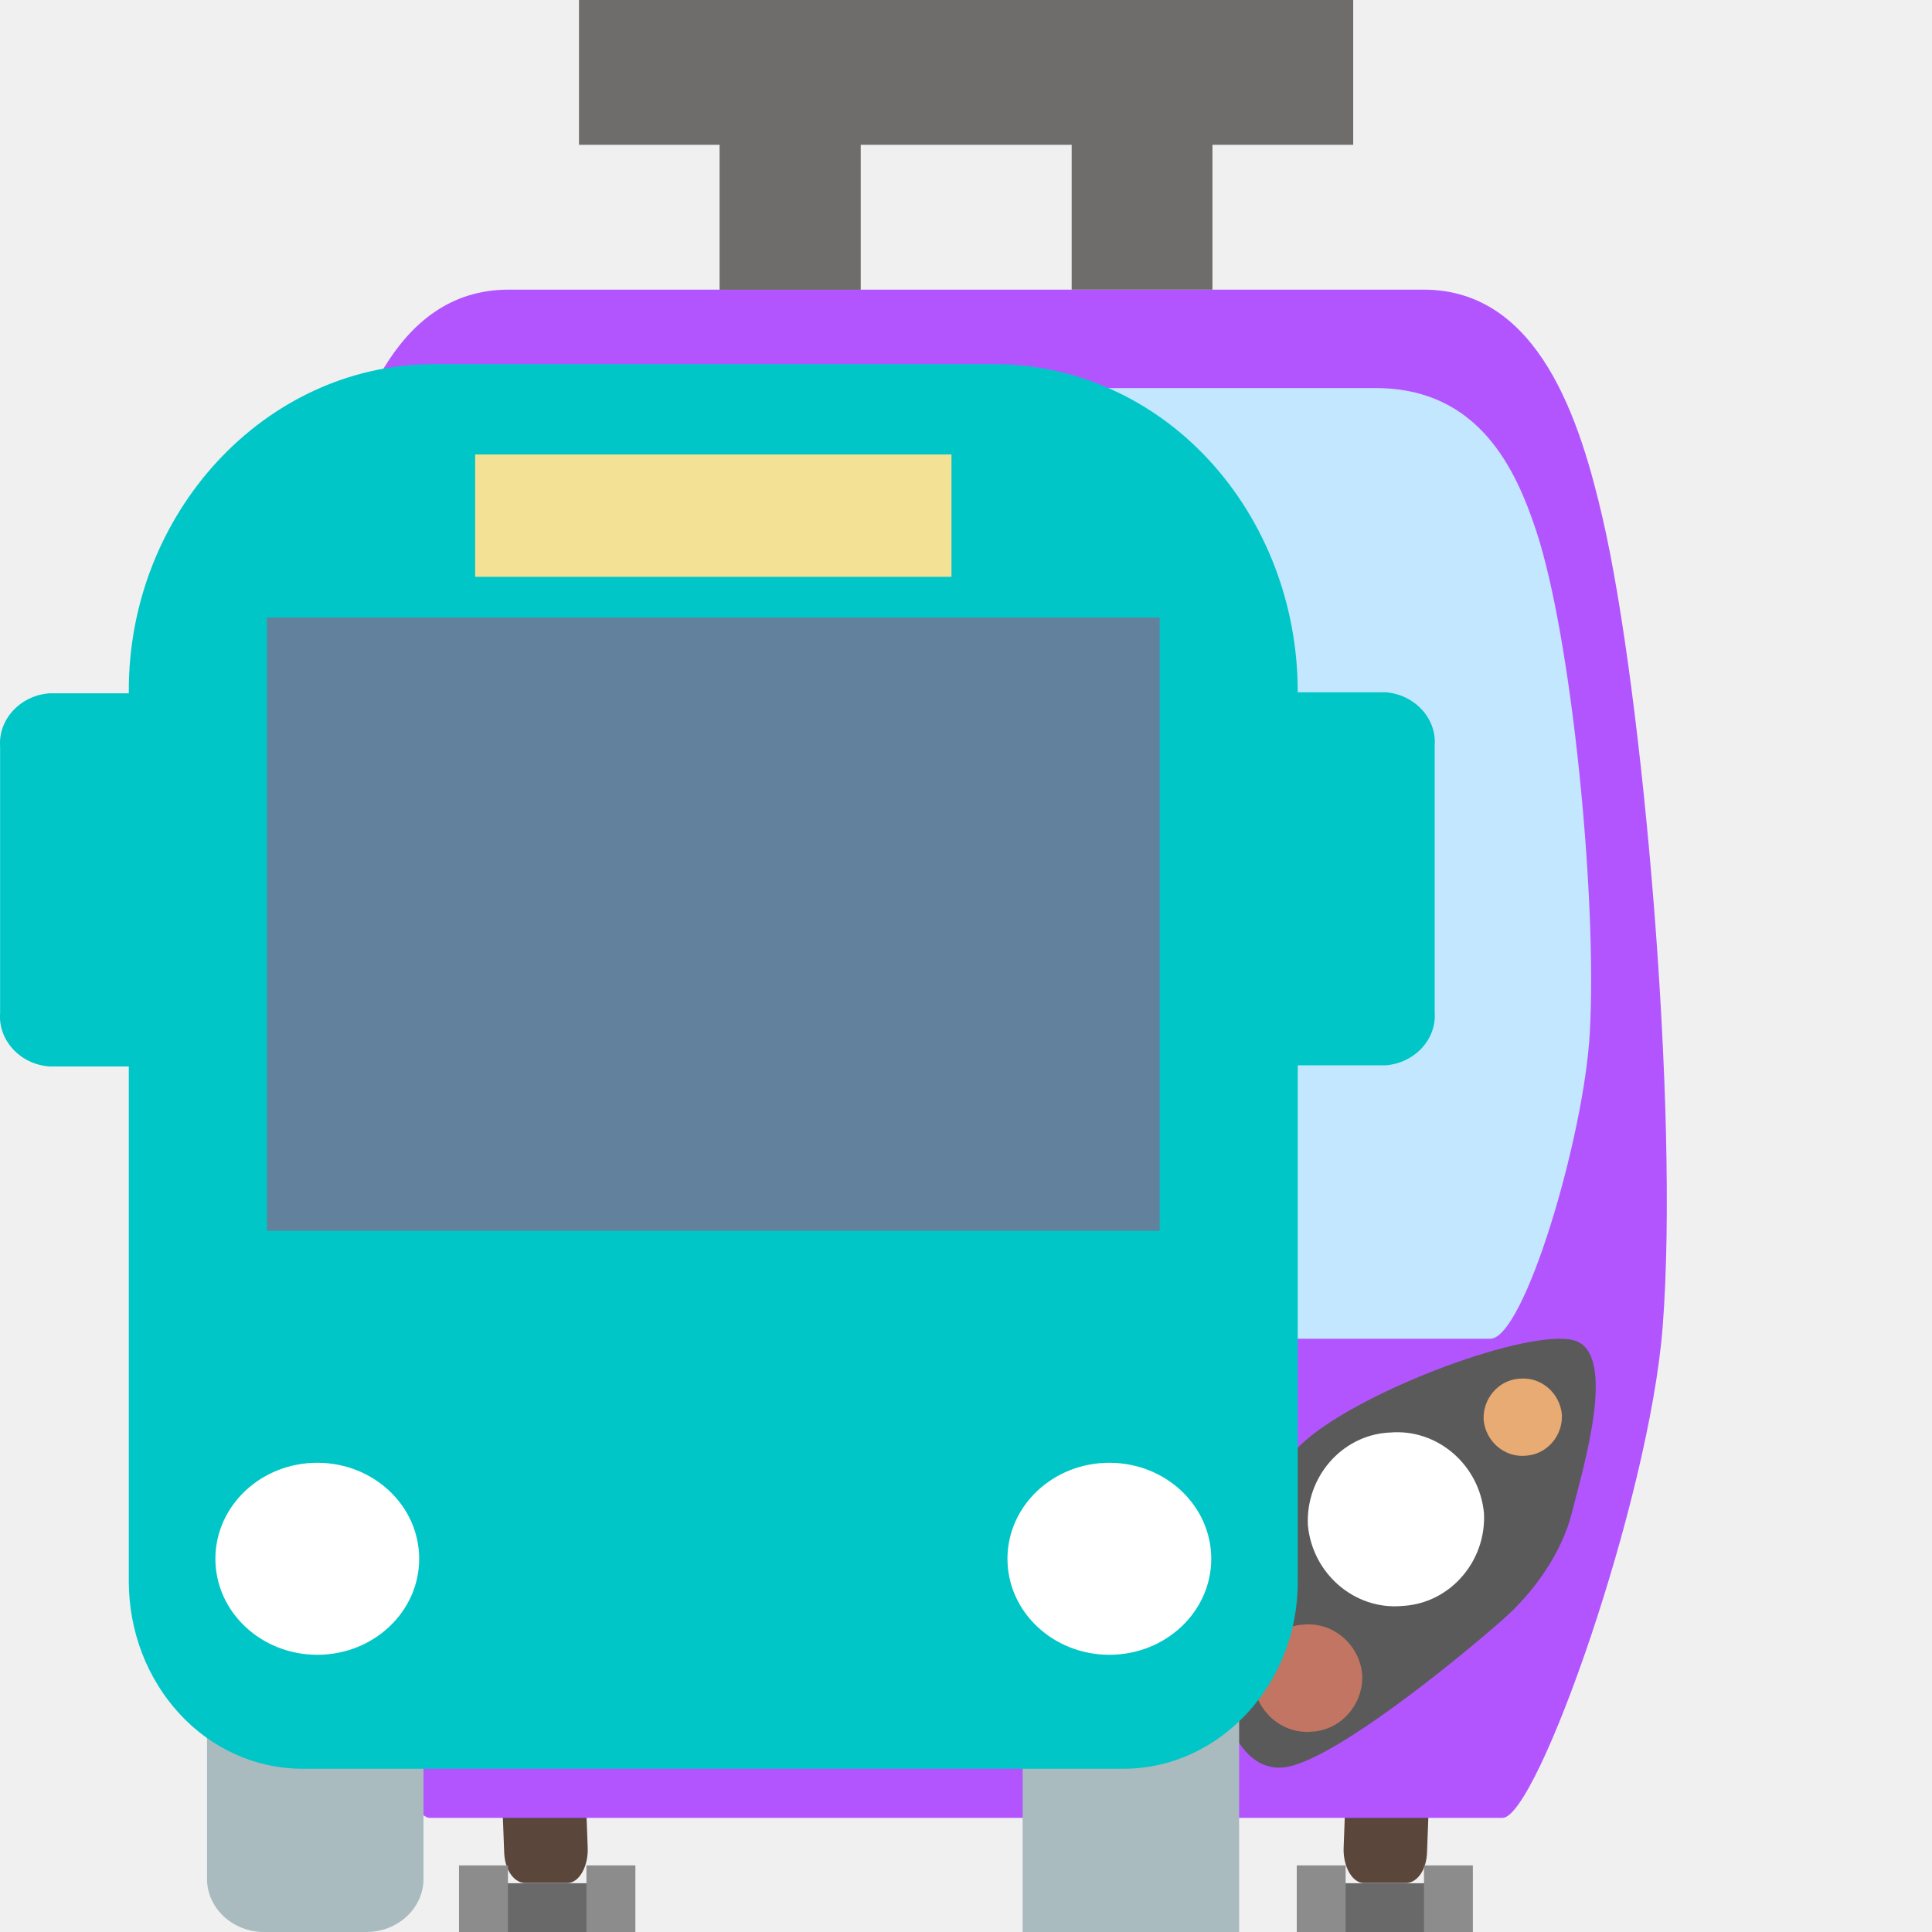
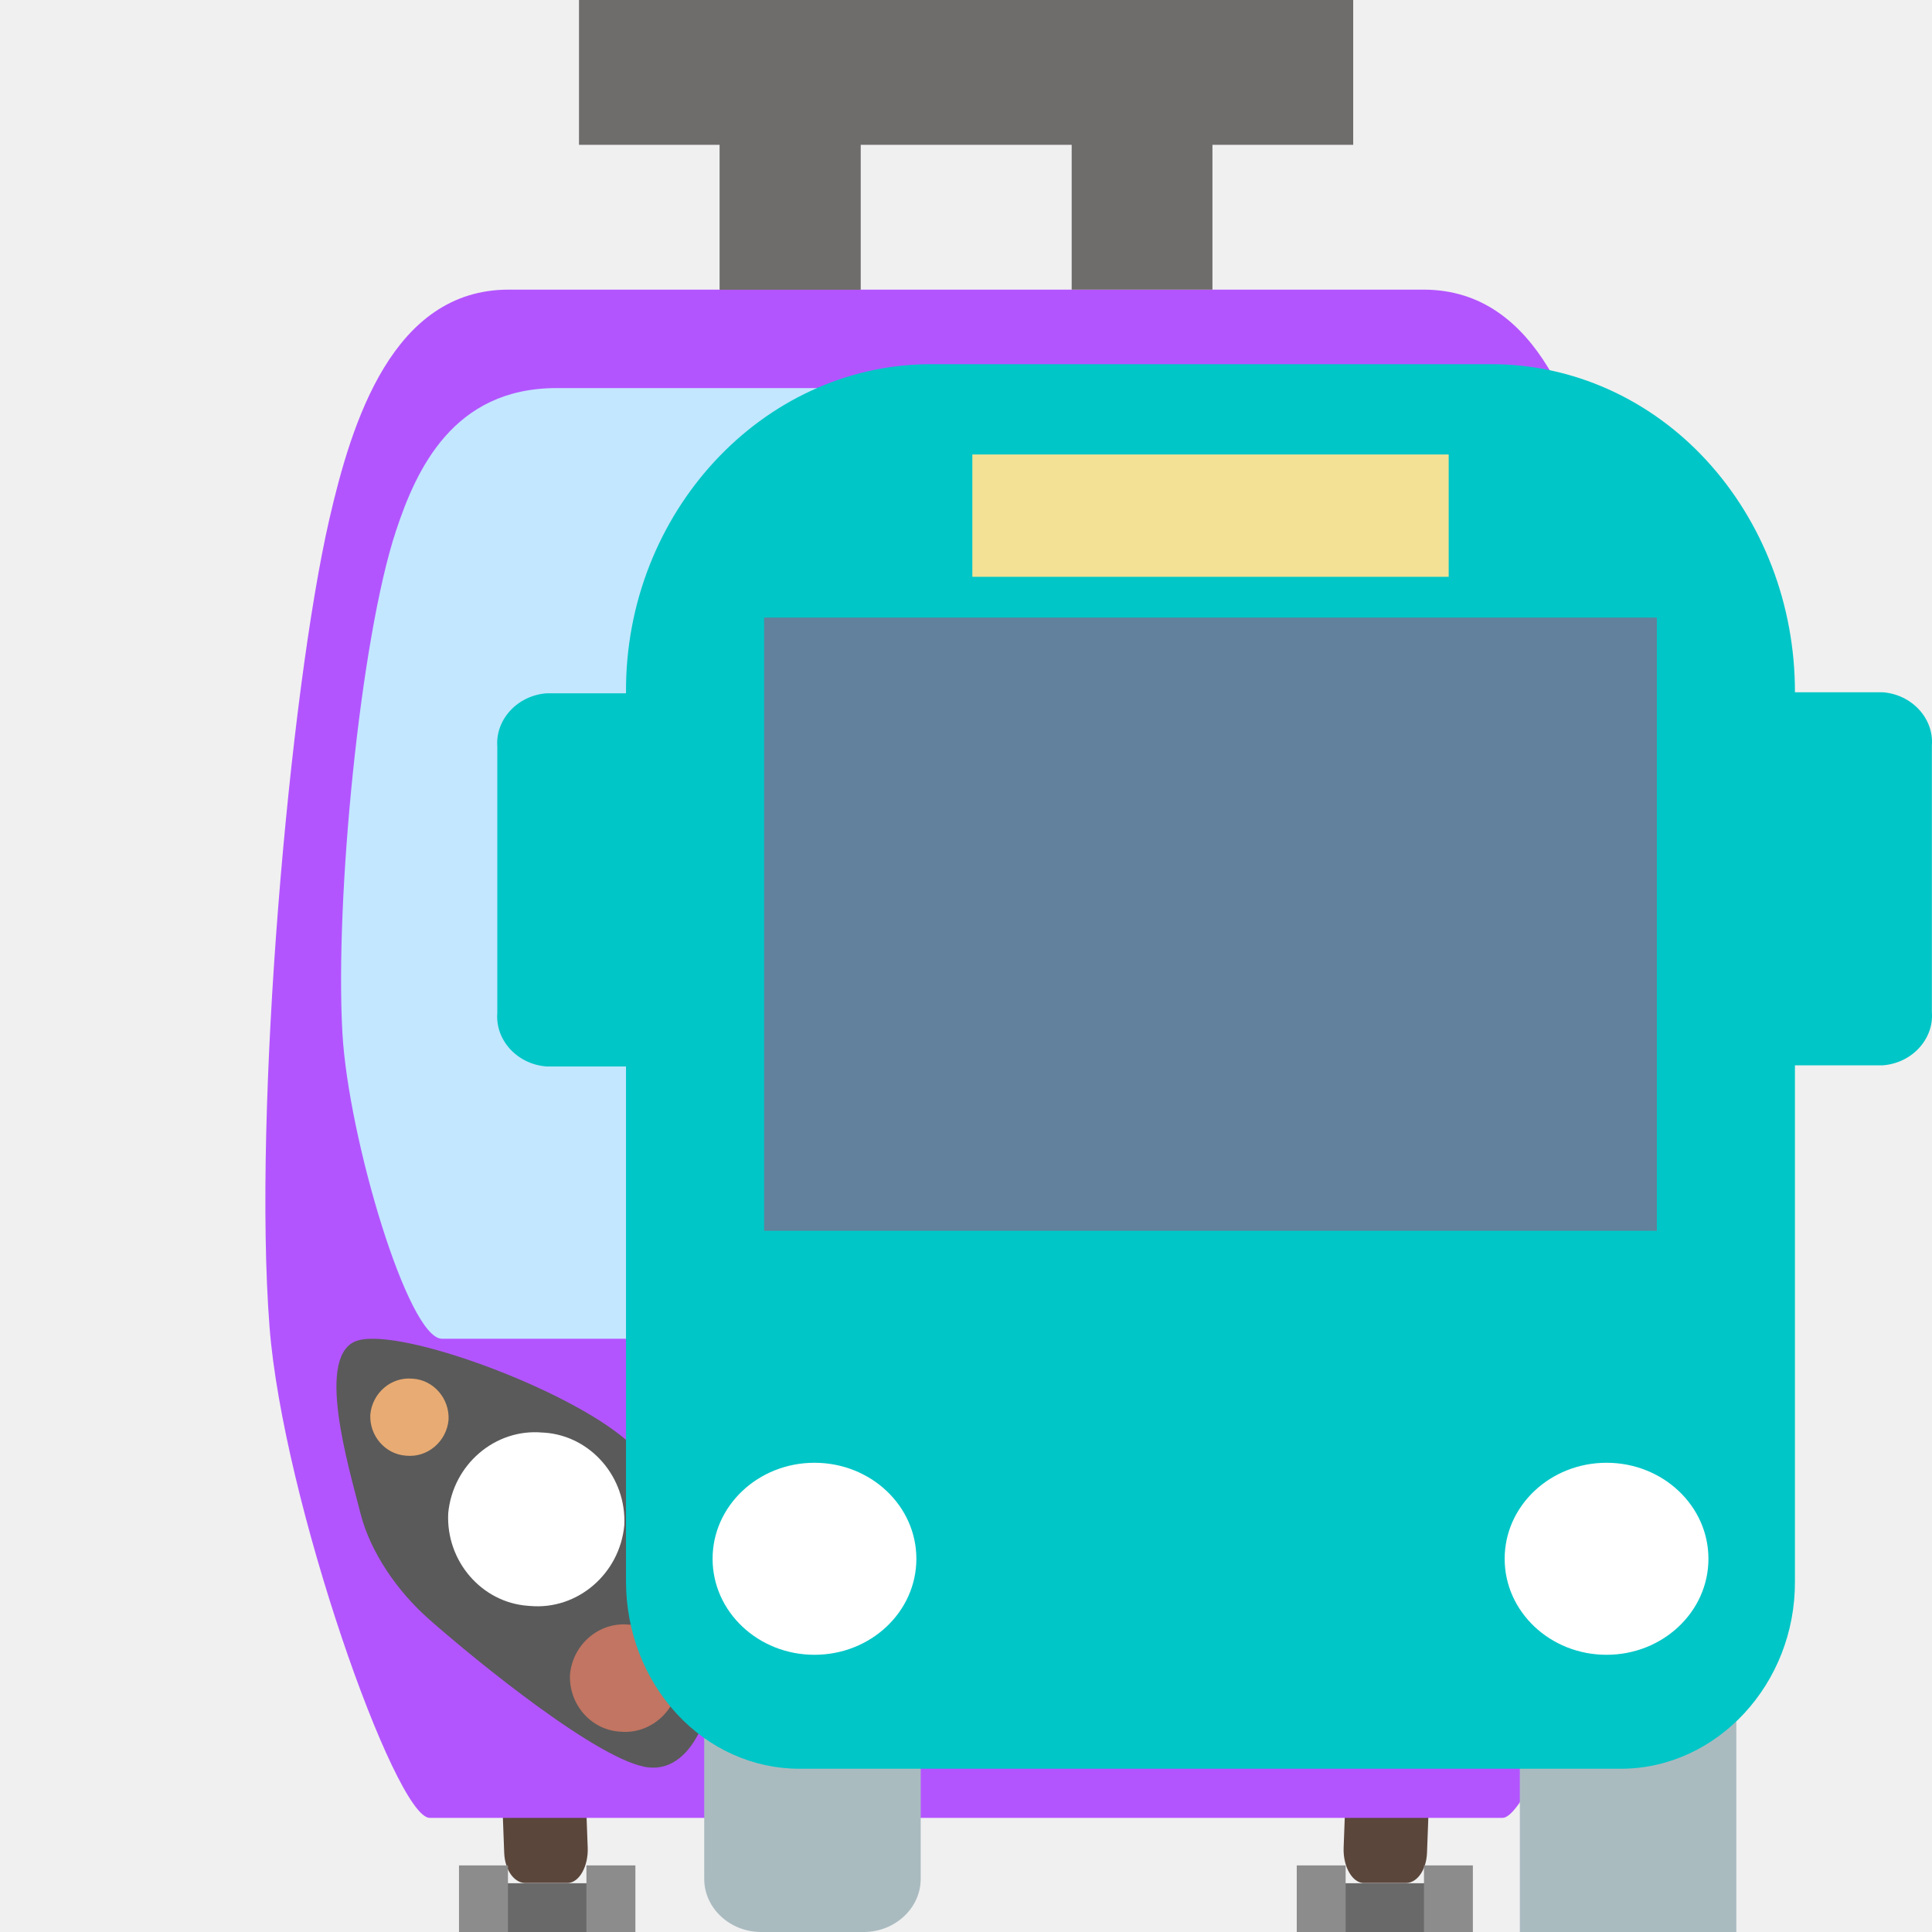
<svg xmlns="http://www.w3.org/2000/svg" width="100%" height="100%" viewBox="0 0 32 32" version="1.1" xml:space="preserve" style="fill-rule:evenodd;clip-rule:evenodd;stroke-linejoin:round;stroke-miterlimit:2;">
  <g transform="matrix(-1.23077,0,0,1.23077,32,0)">
    <g id="b">
      <g id="Bus-Tram-Front">
        <g id="Tram-Front" transform="matrix(-0.947181,0,0,0.974443,25.312,0)">
          <g transform="matrix(0.19624,0.0111483,-0.0115395,0.300046,15.2849,8.89525)">
            <path d="M24.944,48.952C24.944,48.12 24.268,47.443 23.435,47.443L20.417,47.443C19.584,47.443 18.907,48.12 18.907,48.952L18.907,54.701C18.907,55.534 19.587,56.266 20.42,56.266L23.432,56.154C24.265,56.154 24.944,55.534 24.944,54.701L24.944,48.952Z" style="fill:rgb(90,70,59);" />
          </g>
          <g transform="matrix(-0.196555,0.0111483,0.011558,0.300046,10.7079,8.89525)">
            <path d="M24.944,48.952C24.944,48.12 24.268,47.443 23.435,47.443L20.417,47.443C19.584,47.443 18.907,48.12 18.907,48.952L18.907,54.701C18.907,55.534 19.587,56.266 20.42,56.266L23.432,56.154C24.265,56.154 24.944,55.534 24.944,54.701L24.944,48.952Z" style="fill:rgb(90,70,59);" />
          </g>
          <g transform="matrix(1,0,0,1.0553,3.5,4)">
            <path d="M3,0L16,0C17.646,-0 18.228,1.728 18.546,3C19.112,5.262 19.635,10.739 19.397,13.572C19.207,15.837 17.613,20 17.121,20L1.879,20C1.387,20 -0.207,15.837 -0.397,13.572C-0.635,10.739 -0.112,5.262 0.454,3C0.772,1.728 1.354,0 3,0Z" style="fill:rgb(179,85,255);fill-rule:nonzero;" />
          </g>
          <g transform="matrix(0.895352,0,0,0.656444,4.49416,5.35957)">
            <path d="M3,0L16,0C17.646,-0 18.228,1.728 18.546,3C19.112,5.262 19.518,10.739 19.397,13.572C19.303,15.776 18.355,20 17.818,20L1.182,20C0.645,20 -0.303,15.776 -0.397,13.572C-0.518,10.739 -0.112,5.262 0.454,3C0.772,1.728 1.354,0 3,0Z" style="fill:rgb(195,231,255);fill-rule:nonzero;" />
          </g>
          <g transform="matrix(1,0,0,1,-0.142948,0)">
            <g transform="matrix(0.690594,-0.752589,0.617205,0.566363,15.7167,21.907)">
              <path d="M6.462,2.59C6.166,1.9 4.017,0.521 2.945,0.353C1.905,0.189 0.611,1.017 0.033,1.578C-0.496,2.093 -1.021,3.183 -0.523,3.723C-0.025,4.262 2.145,4.688 3.019,4.816C3.59,4.9 4.236,4.804 4.72,4.491C5.294,4.119 6.758,3.279 6.462,2.59Z" style="fill:rgb(90,90,90);" />
            </g>
            <g transform="matrix(0.331967,0,0,0.331967,14.6209,13.0798)">
              <path d="M19.256,17.954C20.155,17.876 20.961,18.547 21.047,19.446C21.092,20.328 20.413,21.095 19.531,21.157C19.517,21.158 19.504,21.159 19.49,21.16C18.59,21.238 17.784,20.566 17.698,19.668C17.653,18.785 18.332,18.018 19.214,17.956C19.228,17.955 19.242,17.954 19.256,17.954Z" style="fill:rgb(232,171,115);fill-rule:nonzero;" />
            </g>
            <g transform="matrix(0.74701,0,0,0.74701,4.77863,6.37248)">
              <path d="M19.256,17.954C20.155,17.876 20.961,18.547 21.047,19.446C21.092,20.328 20.413,21.095 19.531,21.157C19.517,21.158 19.504,21.159 19.49,21.16C18.59,21.238 17.784,20.566 17.698,19.668C17.653,18.785 18.332,18.018 19.214,17.956C19.228,17.955 19.242,17.954 19.256,17.954Z" style="fill:white;fill-rule:nonzero;" />
            </g>
            <g transform="matrix(0.461462,0,0,0.461462,9.05823,14.151)">
              <path d="M19.256,17.954C20.155,17.876 20.961,18.547 21.047,19.446C21.092,20.328 20.413,21.095 19.531,21.157C19.517,21.158 19.504,21.159 19.49,21.16C18.59,21.238 17.784,20.566 17.698,19.668C17.653,18.785 18.332,18.018 19.214,17.956C19.228,17.955 19.242,17.954 19.256,17.954Z" style="fill:rgb(193,117,98);fill-rule:nonzero;" />
            </g>
          </g>
          <g transform="matrix(-1,0,0,1,26.1429,0)">
            <g transform="matrix(0.690594,-0.752589,0.617205,0.566363,15.7167,21.907)">
              <path d="M6.462,2.59C6.166,1.9 4.017,0.521 2.945,0.353C1.905,0.189 0.611,1.017 0.033,1.578C-0.496,2.093 -1.021,3.183 -0.523,3.723C-0.025,4.262 2.145,4.688 3.019,4.816C3.59,4.9 4.236,4.804 4.72,4.491C5.294,4.119 6.758,3.279 6.462,2.59Z" style="fill:rgb(90,90,90);" />
            </g>
            <g transform="matrix(0.331967,0,0,0.331967,14.6209,13.0798)">
              <path d="M19.256,17.954C20.155,17.876 20.961,18.547 21.047,19.446C21.092,20.328 20.413,21.095 19.531,21.157C19.517,21.158 19.504,21.159 19.49,21.16C18.59,21.238 17.784,20.566 17.698,19.668C17.653,18.785 18.332,18.018 19.214,17.956C19.228,17.955 19.242,17.954 19.256,17.954Z" style="fill:rgb(232,171,115);fill-rule:nonzero;" />
            </g>
            <g transform="matrix(0.74701,0,0,0.74701,4.77863,6.37248)">
              <path d="M19.256,17.954C20.155,17.876 20.961,18.547 21.047,19.446C21.092,20.328 20.413,21.095 19.531,21.157C19.517,21.158 19.504,21.159 19.49,21.16C18.59,21.238 17.784,20.566 17.698,19.668C17.653,18.785 18.332,18.018 19.214,17.956C19.228,17.955 19.242,17.954 19.256,17.954Z" style="fill:white;fill-rule:nonzero;" />
            </g>
            <g transform="matrix(0.461462,0,0,0.461462,9.05823,14.151)">
              <path d="M19.256,17.954C20.155,17.876 20.961,18.547 21.047,19.446C21.092,20.328 20.413,21.095 19.531,21.157C19.517,21.158 19.504,21.159 19.49,21.16C18.59,21.238 17.784,20.566 17.698,19.668C17.653,18.785 18.332,18.018 19.214,17.956C19.228,17.955 19.242,17.954 19.256,17.954Z" style="fill:rgb(193,117,98);fill-rule:nonzero;" />
            </g>
          </g>
          <g transform="matrix(1,0,0,1,9.5,6)">
            <path d="M9,0L0,0L9,0Z" style="fill:rgb(243,225,149);" />
          </g>
          <g transform="matrix(1,0,0,1,7.5,0)">
            <rect x="0" y="0" width="11" height="2" style="fill:rgb(111,108,108);" />
          </g>
          <g transform="matrix(1,0,0,1,9.5,1)">
            <rect x="0" y="0" width="2" height="3" style="fill:rgb(111,108,108);" />
          </g>
          <g>
            <g transform="matrix(0.519455,0,0,1,9.09999,-3.64589e-15)">
              <g transform="matrix(1.73982,0,0,0.224511,17.2205,26.0084)">
                <rect x="0" y="0" width="2" height="62.422" style="fill:rgb(105,105,105);" />
              </g>
              <g transform="matrix(0.668485,0,0,0.306536,20.0316,25.7623)">
                <rect x="0" y="0" width="2" height="46.522" style="fill:rgb(140,140,140);" />
              </g>
              <g transform="matrix(0.668485,0,0,0.306536,16.552,25.7623)">
                <rect x="0" y="0" width="2" height="46.522" style="fill:rgb(140,140,140);" />
              </g>
            </g>
            <g transform="matrix(0.520289,0,0,1,-2.81663,-3.64589e-15)">
              <g transform="matrix(1.73982,0,0,0.224511,17.2205,26.0084)">
                <rect x="0" y="0" width="2" height="62.422" style="fill:rgb(105,105,105);" />
              </g>
              <g transform="matrix(0.668485,0,0,0.306536,20.0316,25.7623)">
                <rect x="0" y="0" width="2" height="46.522" style="fill:rgb(140,140,140);" />
              </g>
              <g transform="matrix(0.668485,0,0,0.306536,16.552,25.7623)">
                <rect x="0" y="0" width="2" height="46.522" style="fill:rgb(140,140,140);" />
              </g>
            </g>
          </g>
          <g transform="matrix(1,0,0,1,9.5,1)">
            <rect x="0" y="0" width="2" height="3" style="fill:rgb(111,108,108);" />
          </g>
          <g transform="matrix(1,0,0,1,14.5,1)">
            <rect x="0" y="0" width="2" height="3" style="fill:rgb(111,108,108);" />
          </g>
        </g>
-         <g transform="matrix(1.10942,0,0,1.03283,8.53464,7.34712)">
+         <g transform="matrix(1.10942,0,0,1.03283,1.84363,7.34712)">
          <g id="Bus-Front">
            <g>
              <g>
                <g transform="matrix(-1,-7.65714e-16,7.65714e-16,-1,13.2315,18.06)">
                  <path d="M0.687,0L1.94,0C2.319,0.003 2.628,0.316 2.626,0.695L2.626,3.024C2.628,3.402 2.318,3.715 1.94,3.718L0.687,3.718C0.308,3.716 -0.002,3.403 0,3.024L0,0.695C-0,0.694 -0,0.692 -0,0.691C-0,0.313 0.309,0.002 0.687,0Z" style="fill:rgb(170,187,192);fill-rule:nonzero;" />
                </g>
                <g transform="matrix(1,0,0,1,0.711818,14.342)">
                  <rect x="0" y="0" width="2.626" height="3.718" style="fill:rgb(170,187,192);" />
                </g>
                <g transform="matrix(0.901371,0,0,0.968215,-2.18408,-7.11359)">
                  <path d="M2.424,9.316L2.424,9.312C2.423,8.145 2.851,7.024 3.617,6.193C4.378,5.367 5.417,4.902 6.501,4.901L14.076,4.901C16.326,4.916 18.166,6.906 18.155,9.312L18.155,9.33L19.221,9.33C19.614,9.358 19.914,9.681 19.887,10.047L19.887,13.634C19.915,14.001 19.615,14.325 19.221,14.352L18.155,14.352L18.155,21.286C18.154,21.952 17.909,22.591 17.471,23.065C17.036,23.537 16.442,23.803 15.823,23.803L4.754,23.803C3.468,23.795 2.417,22.657 2.424,21.282L2.424,14.337L1.247,14.337C0.853,14.31 0.553,13.987 0.581,13.621L0.581,10.033C0.553,9.666 0.853,9.343 1.247,9.316L2.424,9.316Z" style="fill:rgb(0,198,199);fill-rule:nonzero;" />
                </g>
                <g transform="matrix(1,0,0,1,1.676,0.933166)">
                  <rect x="0" y="0" width="10.829" height="7.99" style="fill:rgb(97,129,156);" />
                </g>
                <g transform="matrix(1,0,0,1,4.201,-1.19183)">
                  <rect x="0" y="0" width="5.778" height="1.594" style="fill:rgb(243,225,149);" />
                </g>
              </g>
              <g transform="matrix(1,0,0,1,10.658,11.946)">
                <ellipse cx="1.236" cy="1.251" rx="1.236" ry="1.251" style="fill:white;" />
              </g>
              <g transform="matrix(1,0,0,1,1.05,11.946)">
                <ellipse cx="1.236" cy="1.251" rx="1.236" ry="1.251" style="fill:white;" />
              </g>
            </g>
          </g>
        </g>
      </g>
    </g>
  </g>
</svg>
